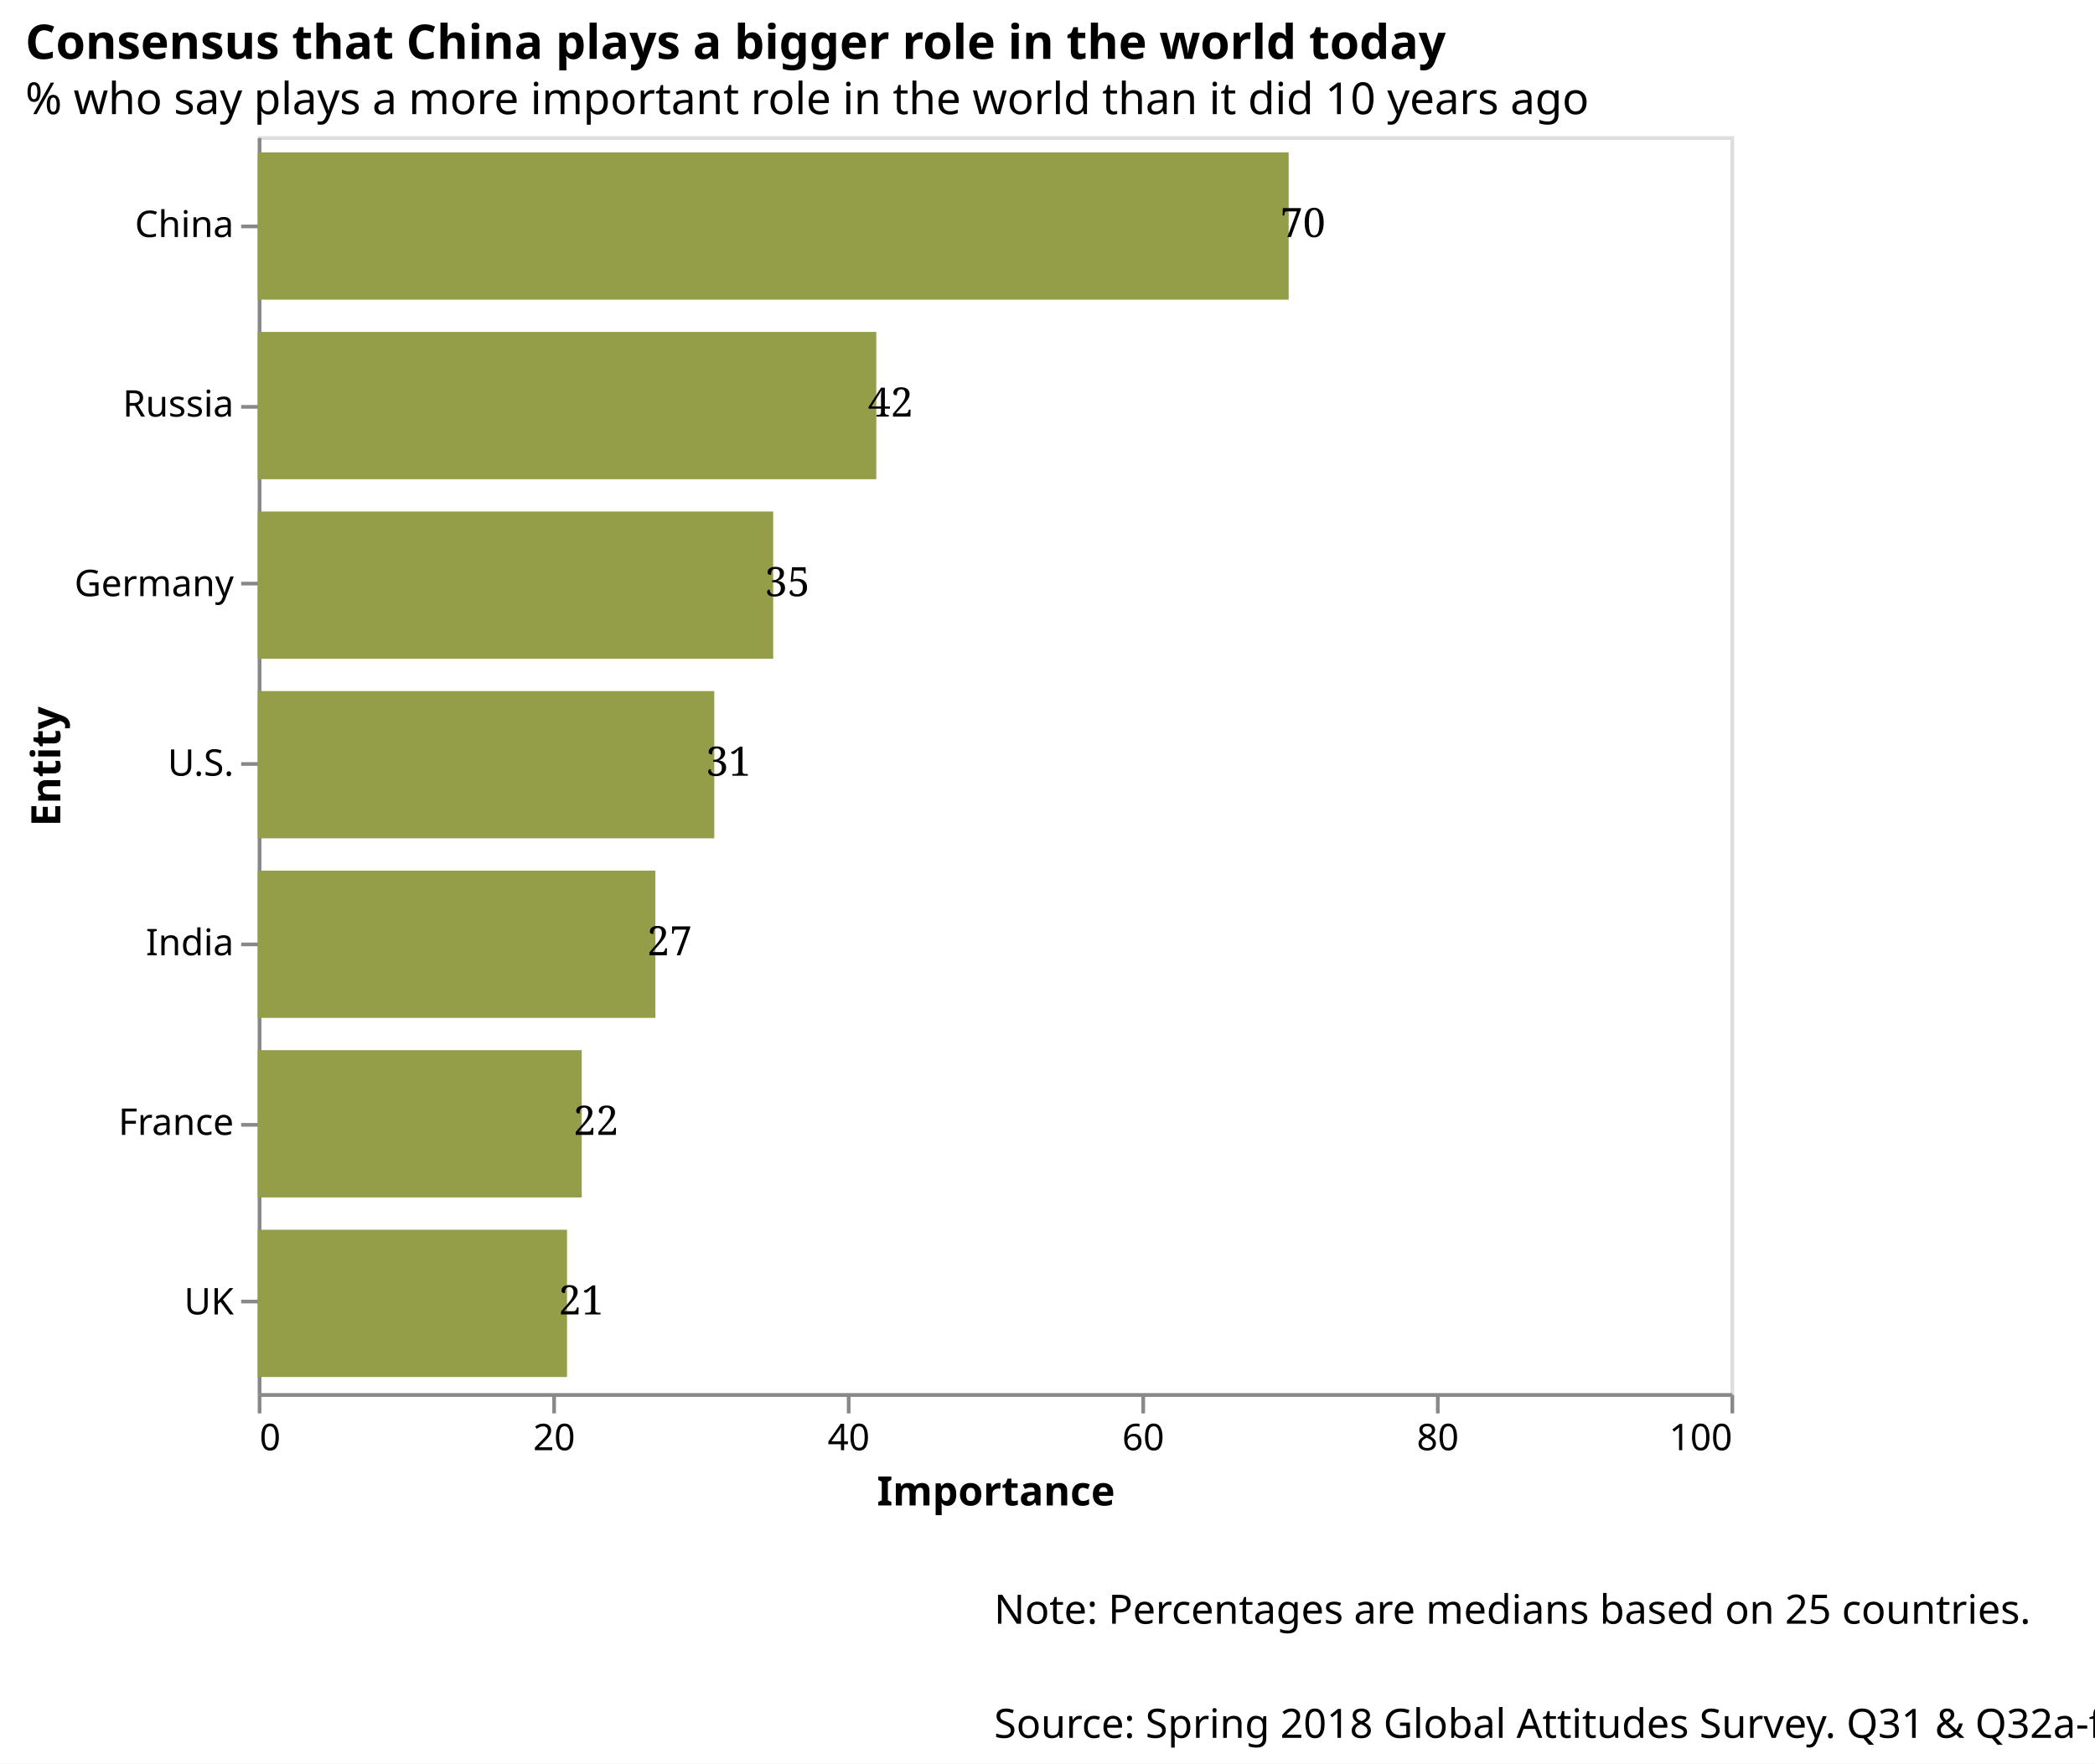
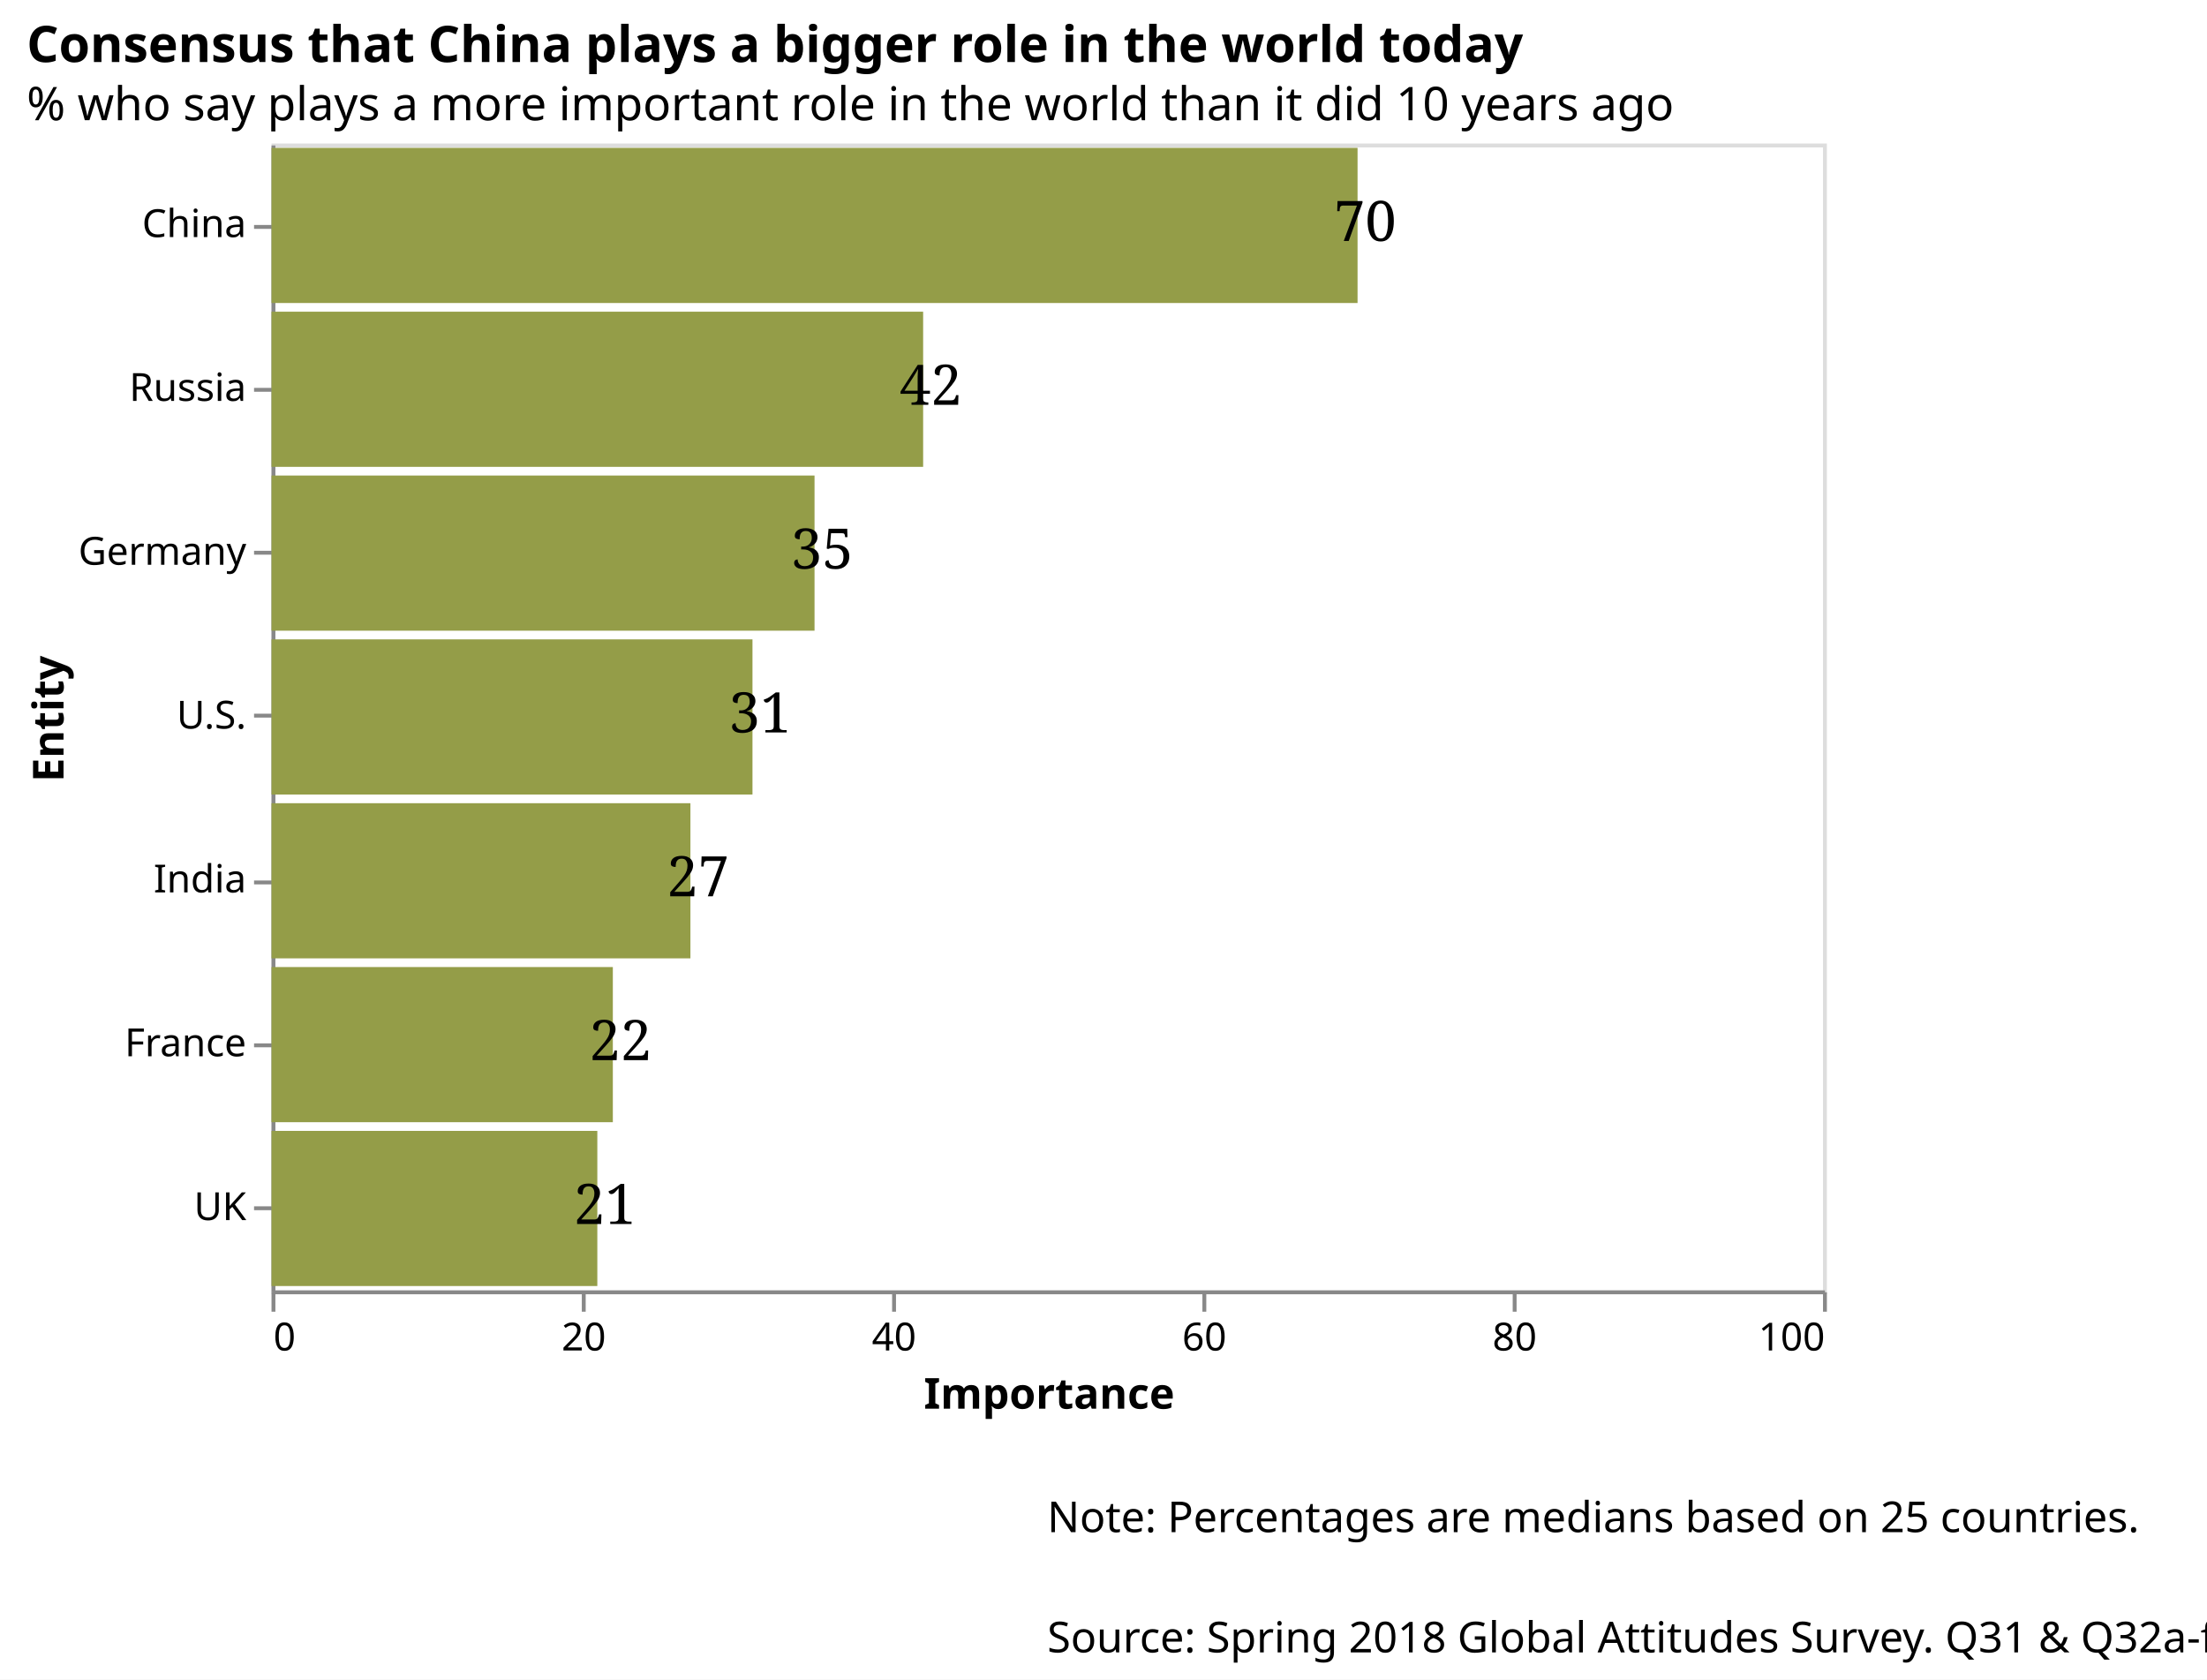
- <svg xmlns="http://www.w3.org/2000/svg" version="1.1" class="marks" width="569" height="479" viewBox="0 0 569 479">
-   <rect width="569" height="479" fill="white" />
+ <svg xmlns="http://www.w3.org/2000/svg" version="1.1" class="marks" width="569" height="433" viewBox="0 0 569 433">
+   <rect width="569" height="433" fill="white" />
  <g fill="none" stroke-miterlimit="10" transform="translate(70,37)">
    <g class="mark-group role-frame root" role="graphics-object" aria-roledescription="group mark container">
      <g transform="translate(0,0)">
        <path class="background" aria-hidden="true" d="M0,0h400v0h-400Z" />
        <g>
          <g class="mark-group role-scope _4488_concat_0_group" role="graphics-object" aria-roledescription="group mark container">
            <g transform="translate(0,0)">
-               <path class="background" aria-hidden="true" d="M0.5,0.5h400v341.376h-400Z" stroke="#ddd" />
+               <path class="background" aria-hidden="true" d="M0.5,0.5h400v295.674h-400Z" stroke="#ddd" />
              <g>
                <g class="mark-group role-axis" role="graphics-symbol" aria-roledescription="axis" aria-label="X-axis titled 'Importance' for a linear scale with values from 0 to 100">
-                   <g transform="translate(0.5,341.8759)">
+                   <g transform="translate(0.5,296.1739)">
                    <path class="background" aria-hidden="true" d="M0,0h0v0h0Z" pointer-events="none" />
                    <g>
                      <g class="mark-rule role-axis-tick" pointer-events="none">
                        <line transform="translate(0,0)" x2="0" y2="5" stroke="#888" stroke-width="1" opacity="1" />
                        <line transform="translate(80,0)" x2="0" y2="5" stroke="#888" stroke-width="1" opacity="1" />
                        <line transform="translate(160,0)" x2="0" y2="5" stroke="#888" stroke-width="1" opacity="1" />
                        <line transform="translate(240,0)" x2="0" y2="5" stroke="#888" stroke-width="1" opacity="1" />
                        <line transform="translate(320,0)" x2="0" y2="5" stroke="#888" stroke-width="1" opacity="1" />
                        <line transform="translate(400,0)" x2="0" y2="5" stroke="#888" stroke-width="1" opacity="1" />
                      </g>
                      <g class="mark-text role-axis-label" pointer-events="none">
                        <text text-anchor="start" transform="translate(0,15)" font-family="sans-serif" font-size="10px" fill="#000" opacity="1">0</text>
                        <text text-anchor="middle" transform="translate(80,15)" font-family="sans-serif" font-size="10px" fill="#000" opacity="1">20</text>
                        <text text-anchor="middle" transform="translate(160,15)" font-family="sans-serif" font-size="10px" fill="#000" opacity="1">40</text>
                        <text text-anchor="middle" transform="translate(240,15)" font-family="sans-serif" font-size="10px" fill="#000" opacity="1">60</text>
                        <text text-anchor="middle" transform="translate(320,15)" font-family="sans-serif" font-size="10px" fill="#000" opacity="1">80</text>
                        <text text-anchor="end" transform="translate(400,15)" font-family="sans-serif" font-size="10px" fill="#000" opacity="1">100</text>
                      </g>
                      <g class="mark-rule role-axis-domain" pointer-events="none">
                        <line transform="translate(0,0)" x2="400" y2="0" stroke="#888" stroke-width="1" opacity="1" />
                      </g>
                      <g class="mark-text role-axis-title" pointer-events="none">
                        <text text-anchor="middle" transform="translate(200,30)" font-family="sans-serif" font-size="11px" font-weight="bold" fill="#000" opacity="1">Importance</text>
                      </g>
                    </g>
                    <path class="foreground" aria-hidden="true" d="" pointer-events="none" display="none" />
                  </g>
                </g>
                <g class="mark-group role-axis" role="graphics-symbol" aria-roledescription="axis" aria-label="Y-axis titled 'Entity' for a discrete scale with 7 values: China, Russia, Germany, U.S., India, France, UK">
                  <g transform="translate(0.5,0.5)">
                    <path class="background" aria-hidden="true" d="M0,0h0v0h0Z" pointer-events="none" />
                    <g>
                      <g class="mark-rule role-axis-tick" pointer-events="none">
-                         <line transform="translate(0,24)" x2="-5" y2="0" stroke="#888" stroke-width="1" opacity="1" />
-                         <line transform="translate(0,73)" x2="-5" y2="0" stroke="#888" stroke-width="1" opacity="1" />
-                         <line transform="translate(0,121)" x2="-5" y2="0" stroke="#888" stroke-width="1" opacity="1" />
-                         <line transform="translate(0,170)" x2="-5" y2="0" stroke="#888" stroke-width="1" opacity="1" />
-                         <line transform="translate(0,219)" x2="-5" y2="0" stroke="#888" stroke-width="1" opacity="1" />
-                         <line transform="translate(0,268)" x2="-5" y2="0" stroke="#888" stroke-width="1" opacity="1" />
-                         <line transform="translate(0,316)" x2="-5" y2="0" stroke="#888" stroke-width="1" opacity="1" />
+                         <line transform="translate(0,21)" x2="-5" y2="0" stroke="#888" stroke-width="1" opacity="1" />
+                         <line transform="translate(0,63)" x2="-5" y2="0" stroke="#888" stroke-width="1" opacity="1" />
+                         <line transform="translate(0,105)" x2="-5" y2="0" stroke="#888" stroke-width="1" opacity="1" />
+                         <line transform="translate(0,147)" x2="-5" y2="0" stroke="#888" stroke-width="1" opacity="1" />
+                         <line transform="translate(0,190)" x2="-5" y2="0" stroke="#888" stroke-width="1" opacity="1" />
+                         <line transform="translate(0,232)" x2="-5" y2="0" stroke="#888" stroke-width="1" opacity="1" />
+                         <line transform="translate(0,274)" x2="-5" y2="0" stroke="#888" stroke-width="1" opacity="1" />
                      </g>
                      <g class="mark-text role-axis-label" pointer-events="none">
-                         <text text-anchor="end" transform="translate(-7,26.88399)" font-family="sans-serif" font-size="10px" fill="#000" opacity="1">China</text>
-                         <text text-anchor="end" transform="translate(-7,75.65197)" font-family="sans-serif" font-size="10px" fill="#000" opacity="1">Russia</text>
-                         <text text-anchor="end" transform="translate(-7,124.42)" font-family="sans-serif" font-size="10px" fill="#000" opacity="1">Germany</text>
-                         <text text-anchor="end" transform="translate(-7,173.1879)" font-family="sans-serif" font-size="10px" fill="#000" opacity="1">U.S.</text>
-                         <text text-anchor="end" transform="translate(-7,221.9559)" font-family="sans-serif" font-size="10px" fill="#000" opacity="1">India</text>
-                         <text text-anchor="end" transform="translate(-7,270.7239)" font-family="sans-serif" font-size="10px" fill="#000" opacity="1">France</text>
-                         <text text-anchor="end" transform="translate(-7,319.4919)" font-family="sans-serif" font-size="10px" fill="#000" opacity="1">UK</text>
+                         <text text-anchor="end" transform="translate(-7,23.61957)" font-family="sans-serif" font-size="10px" fill="#000" opacity="1">China</text>
+                         <text text-anchor="end" transform="translate(-7,65.8587)" font-family="sans-serif" font-size="10px" fill="#000" opacity="1">Russia</text>
+                         <text text-anchor="end" transform="translate(-7,108.0978)" font-family="sans-serif" font-size="10px" fill="#000" opacity="1">Germany</text>
+                         <text text-anchor="end" transform="translate(-7,150.337)" font-family="sans-serif" font-size="10px" fill="#000" opacity="1">U.S.</text>
+                         <text text-anchor="end" transform="translate(-7,192.5761)" font-family="sans-serif" font-size="10px" fill="#000" opacity="1">India</text>
+                         <text text-anchor="end" transform="translate(-7,234.8152)" font-family="sans-serif" font-size="10px" fill="#000" opacity="1">France</text>
+                         <text text-anchor="end" transform="translate(-7,277.0544)" font-family="sans-serif" font-size="10px" fill="#000" opacity="1">UK</text>
                      </g>
                      <g class="mark-rule role-axis-domain" pointer-events="none">
-                         <line transform="translate(0,0)" x2="0" y2="341.376" stroke="#888" stroke-width="1" opacity="1" />
+                         <line transform="translate(0,0)" x2="0" y2="295.674" stroke="#888" stroke-width="1" opacity="1" />
                      </g>
                      <g class="mark-text role-axis-title" pointer-events="none">
-                         <text text-anchor="middle" transform="translate(-52.12305,170.6879) rotate(-90) translate(0,-2)" font-family="sans-serif" font-size="11px" font-weight="bold" fill="#000" opacity="1">Entity</text>
+                         <text text-anchor="middle" transform="translate(-52.12305,147.837) rotate(-90) translate(0,-2)" font-family="sans-serif" font-size="11px" font-weight="bold" fill="#000" opacity="1">Entity</text>
                      </g>
                    </g>
                    <path class="foreground" aria-hidden="true" d="" pointer-events="none" display="none" />
                  </g>
                </g>
                <g class="mark-rect role-mark _4488_concat_0_layer_0_marks" role="graphics-object" aria-roledescription="rect mark container">
-                   <path aria-label="Importance: 21; Entity: UK" role="graphics-symbol" aria-roledescription="bar" d="M0,296.992h84v40h-84Z" fill="#949d48" opacity="1" />
-                   <path aria-label="Importance: 22; Entity: France" role="graphics-symbol" aria-roledescription="bar" d="M0,248.224h88v40h-88Z" fill="#949d48" opacity="1" />
-                   <path aria-label="Importance: 27; Entity: India" role="graphics-symbol" aria-roledescription="bar" d="M0,199.456h108v40h-108Z" fill="#949d48" opacity="1" />
-                   <path aria-label="Importance: 31; Entity: U.S." role="graphics-symbol" aria-roledescription="bar" d="M0,150.688h124v40h-124Z" fill="#949d48" opacity="1" />
-                   <path aria-label="Importance: 35; Entity: Germany" role="graphics-symbol" aria-roledescription="bar" d="M0,101.92h140v40h-140Z" fill="#949d48" opacity="1" />
-                   <path aria-label="Importance: 42; Entity: Russia" role="graphics-symbol" aria-roledescription="bar" d="M0,53.152h168v40h-168Z" fill="#949d48" opacity="1" />
-                   <path aria-label="Importance: 70; Entity: China" role="graphics-symbol" aria-roledescription="bar" d="M0,4.384h280v40h-280Z" fill="#949d48" opacity="1" />
+                   <path aria-label="Importance: 21; Entity: UK" role="graphics-symbol" aria-roledescription="bar" d="M0,254.554h84v40h-84Z" fill="#949d48" opacity="1" />
+                   <path aria-label="Importance: 22; Entity: France" role="graphics-symbol" aria-roledescription="bar" d="M0,212.315h88v40h-88Z" fill="#949d48" opacity="1" />
+                   <path aria-label="Importance: 27; Entity: India" role="graphics-symbol" aria-roledescription="bar" d="M0,170.076h108v40h-108Z" fill="#949d48" opacity="1" />
+                   <path aria-label="Importance: 31; Entity: U.S." role="graphics-symbol" aria-roledescription="bar" d="M0,127.837h124v40h-124Z" fill="#949d48" opacity="1" />
+                   <path aria-label="Importance: 35; Entity: Germany" role="graphics-symbol" aria-roledescription="bar" d="M0,85.598h140v40h-140Z" fill="#949d48" opacity="1" />
+                   <path aria-label="Importance: 42; Entity: Russia" role="graphics-symbol" aria-roledescription="bar" d="M0,43.359h168v40h-168Z" fill="#949d48" opacity="1" />
+                   <path aria-label="Importance: 70; Entity: China" role="graphics-symbol" aria-roledescription="bar" d="M0,1.12h280v40h-280Z" fill="#949d48" opacity="1" />
                </g>
                <g class="mark-text role-mark _4488_concat_0_layer_1_marks" role="graphics-object" aria-roledescription="text mark container">
-                   <text aria-label="Importance: 21; Entity: UK" role="graphics-symbol" aria-roledescription="text mark" text-anchor="end" transform="translate(94,319.9919)" font-family="serif" font-size="11px" font-style="normal" font-weight="normal" fill="#000000" opacity="1">21</text>
-                   <text aria-label="Importance: 22; Entity: France" role="graphics-symbol" aria-roledescription="text mark" text-anchor="end" transform="translate(98,271.2239)" font-family="serif" font-size="11px" font-style="normal" font-weight="normal" fill="#000000" opacity="1">22</text>
-                   <text aria-label="Importance: 27; Entity: India" role="graphics-symbol" aria-roledescription="text mark" text-anchor="end" transform="translate(118,222.4559)" font-family="serif" font-size="11px" font-style="normal" font-weight="normal" fill="#000000" opacity="1">27</text>
-                   <text aria-label="Importance: 31; Entity: U.S." role="graphics-symbol" aria-roledescription="text mark" text-anchor="end" transform="translate(134,173.6879)" font-family="serif" font-size="11px" font-style="normal" font-weight="normal" fill="#000000" opacity="1">31</text>
-                   <text aria-label="Importance: 35; Entity: Germany" role="graphics-symbol" aria-roledescription="text mark" text-anchor="end" transform="translate(150,124.92)" font-family="serif" font-size="11px" font-style="normal" font-weight="normal" fill="#000000" opacity="1">35</text>
-                   <text aria-label="Importance: 42; Entity: Russia" role="graphics-symbol" aria-roledescription="text mark" text-anchor="end" transform="translate(178,76.15197)" font-family="serif" font-size="11px" font-style="normal" font-weight="normal" fill="#000000" opacity="1">42</text>
-                   <text aria-label="Importance: 70; Entity: China" role="graphics-symbol" aria-roledescription="text mark" text-anchor="end" transform="translate(290,27.38399)" font-family="serif" font-size="11px" font-style="normal" font-weight="normal" fill="#000000" opacity="1">70</text>
+                   <text aria-label="Importance: 21; Entity: UK" role="graphics-symbol" aria-roledescription="text mark" text-anchor="end" transform="translate(94,278.5544)" font-family="serif" font-size="14.389px" font-style="normal" font-weight="normal" fill="#000000" opacity="1">21</text>
+                   <text aria-label="Importance: 22; Entity: France" role="graphics-symbol" aria-roledescription="text mark" text-anchor="end" transform="translate(98,236.3152)" font-family="serif" font-size="14.389px" font-style="normal" font-weight="normal" fill="#000000" opacity="1">22</text>
+                   <text aria-label="Importance: 27; Entity: India" role="graphics-symbol" aria-roledescription="text mark" text-anchor="end" transform="translate(118,194.0761)" font-family="serif" font-size="14.389px" font-style="normal" font-weight="normal" fill="#000000" opacity="1">27</text>
+                   <text aria-label="Importance: 31; Entity: U.S." role="graphics-symbol" aria-roledescription="text mark" text-anchor="end" transform="translate(134,151.837)" font-family="serif" font-size="14.389px" font-style="normal" font-weight="normal" fill="#000000" opacity="1">31</text>
+                   <text aria-label="Importance: 35; Entity: Germany" role="graphics-symbol" aria-roledescription="text mark" text-anchor="end" transform="translate(150,109.5978)" font-family="serif" font-size="14.389px" font-style="normal" font-weight="normal" fill="#000000" opacity="1">35</text>
+                   <text aria-label="Importance: 42; Entity: Russia" role="graphics-symbol" aria-roledescription="text mark" text-anchor="end" transform="translate(178,67.3587)" font-family="serif" font-size="14.389px" font-style="normal" font-weight="normal" fill="#000000" opacity="1">42</text>
+                   <text aria-label="Importance: 70; Entity: China" role="graphics-symbol" aria-roledescription="text mark" text-anchor="end" transform="translate(290,25.11957)" font-family="serif" font-size="14.389px" font-style="normal" font-weight="normal" fill="#000000" opacity="1">70</text>
                </g>
                <g class="mark-group role-title">
                  <g transform="translate(-63.12305,-31)">
                    <path class="background" aria-hidden="true" d="M0,0h0v0h0Z" pointer-events="none" />
                    <g>
                      <g class="mark-text role-title-text" role="graphics-symbol" aria-roledescription="title" aria-label="Title text 'Consensus that China plays a bigger role in the world today'" pointer-events="none">
                        <text text-anchor="start" transform="translate(0,10)" font-family="sans-serif" font-size="13px" font-weight="bold" fill="#000" opacity="1">Consensus that China plays a bigger role in the world today</text>
                      </g>
                      <g class="mark-text role-title-subtitle" role="graphics-symbol" aria-roledescription="subtitle" aria-label="Subtitle text '% who say plays a more important role in the world than it did 10 years ago'" pointer-events="none">
                        <text text-anchor="start" transform="translate(0,25)" font-family="sans-serif" font-size="12px" fill="#000" opacity="1">% who say plays a more important role in the world than it did 10 years ago</text>
                      </g>
                    </g>
                    <path class="foreground" aria-hidden="true" d="" pointer-events="none" display="none" />
                  </g>
                </g>
              </g>
              <path class="foreground" aria-hidden="true" d="" display="none" />
            </g>
          </g>
          <g class="mark-group role-scope _4488_concat_1_group" role="graphics-object" aria-roledescription="group mark container">
-             <g transform="translate(0,396)">
+             <g transform="translate(0,350)">
              <path class="background" aria-hidden="true" d="M0,0h400v10h-400Z" />
              <g>
                <g class="mark-text role-mark _4488_concat_1_marks" role="graphics-object" aria-roledescription="text mark container">
                  <text aria-label="text: Note: Percentages are medians based on 25 countries." role="graphics-symbol" aria-roledescription="text mark" text-anchor="start" transform="translate(200,8)" font-family="sans-serif" font-size="11px" fill="black">Note: Percentages are medians based on 25 countries.</text>
                </g>
              </g>
              <path class="foreground" aria-hidden="true" d="" display="none" />
            </g>
          </g>
          <g class="mark-group role-scope _4488_concat_2_group" role="graphics-object" aria-roledescription="group mark container">
-             <g transform="translate(0,427)">
+             <g transform="translate(0,381)">
              <path class="background" aria-hidden="true" d="M0,0h400v10h-400Z" />
              <g>
                <g class="mark-text role-mark _4488_concat_2_marks" role="graphics-object" aria-roledescription="text mark container">
                  <text aria-label="text: Source: Spring 2018 Global Attitudes Survey. Q31 &amp; Q32a-f." role="graphics-symbol" aria-roledescription="text mark" text-anchor="start" transform="translate(200,8)" font-family="sans-serif" font-size="11px" fill="black">Source: Spring 2018 Global Attitudes Survey. Q31 &amp; Q32a-f.</text>
                </g>
              </g>
              <path class="foreground" aria-hidden="true" d="" display="none" />
            </g>
          </g>
        </g>
        <path class="foreground" aria-hidden="true" d="" display="none" />
      </g>
    </g>
  </g>
</svg>
